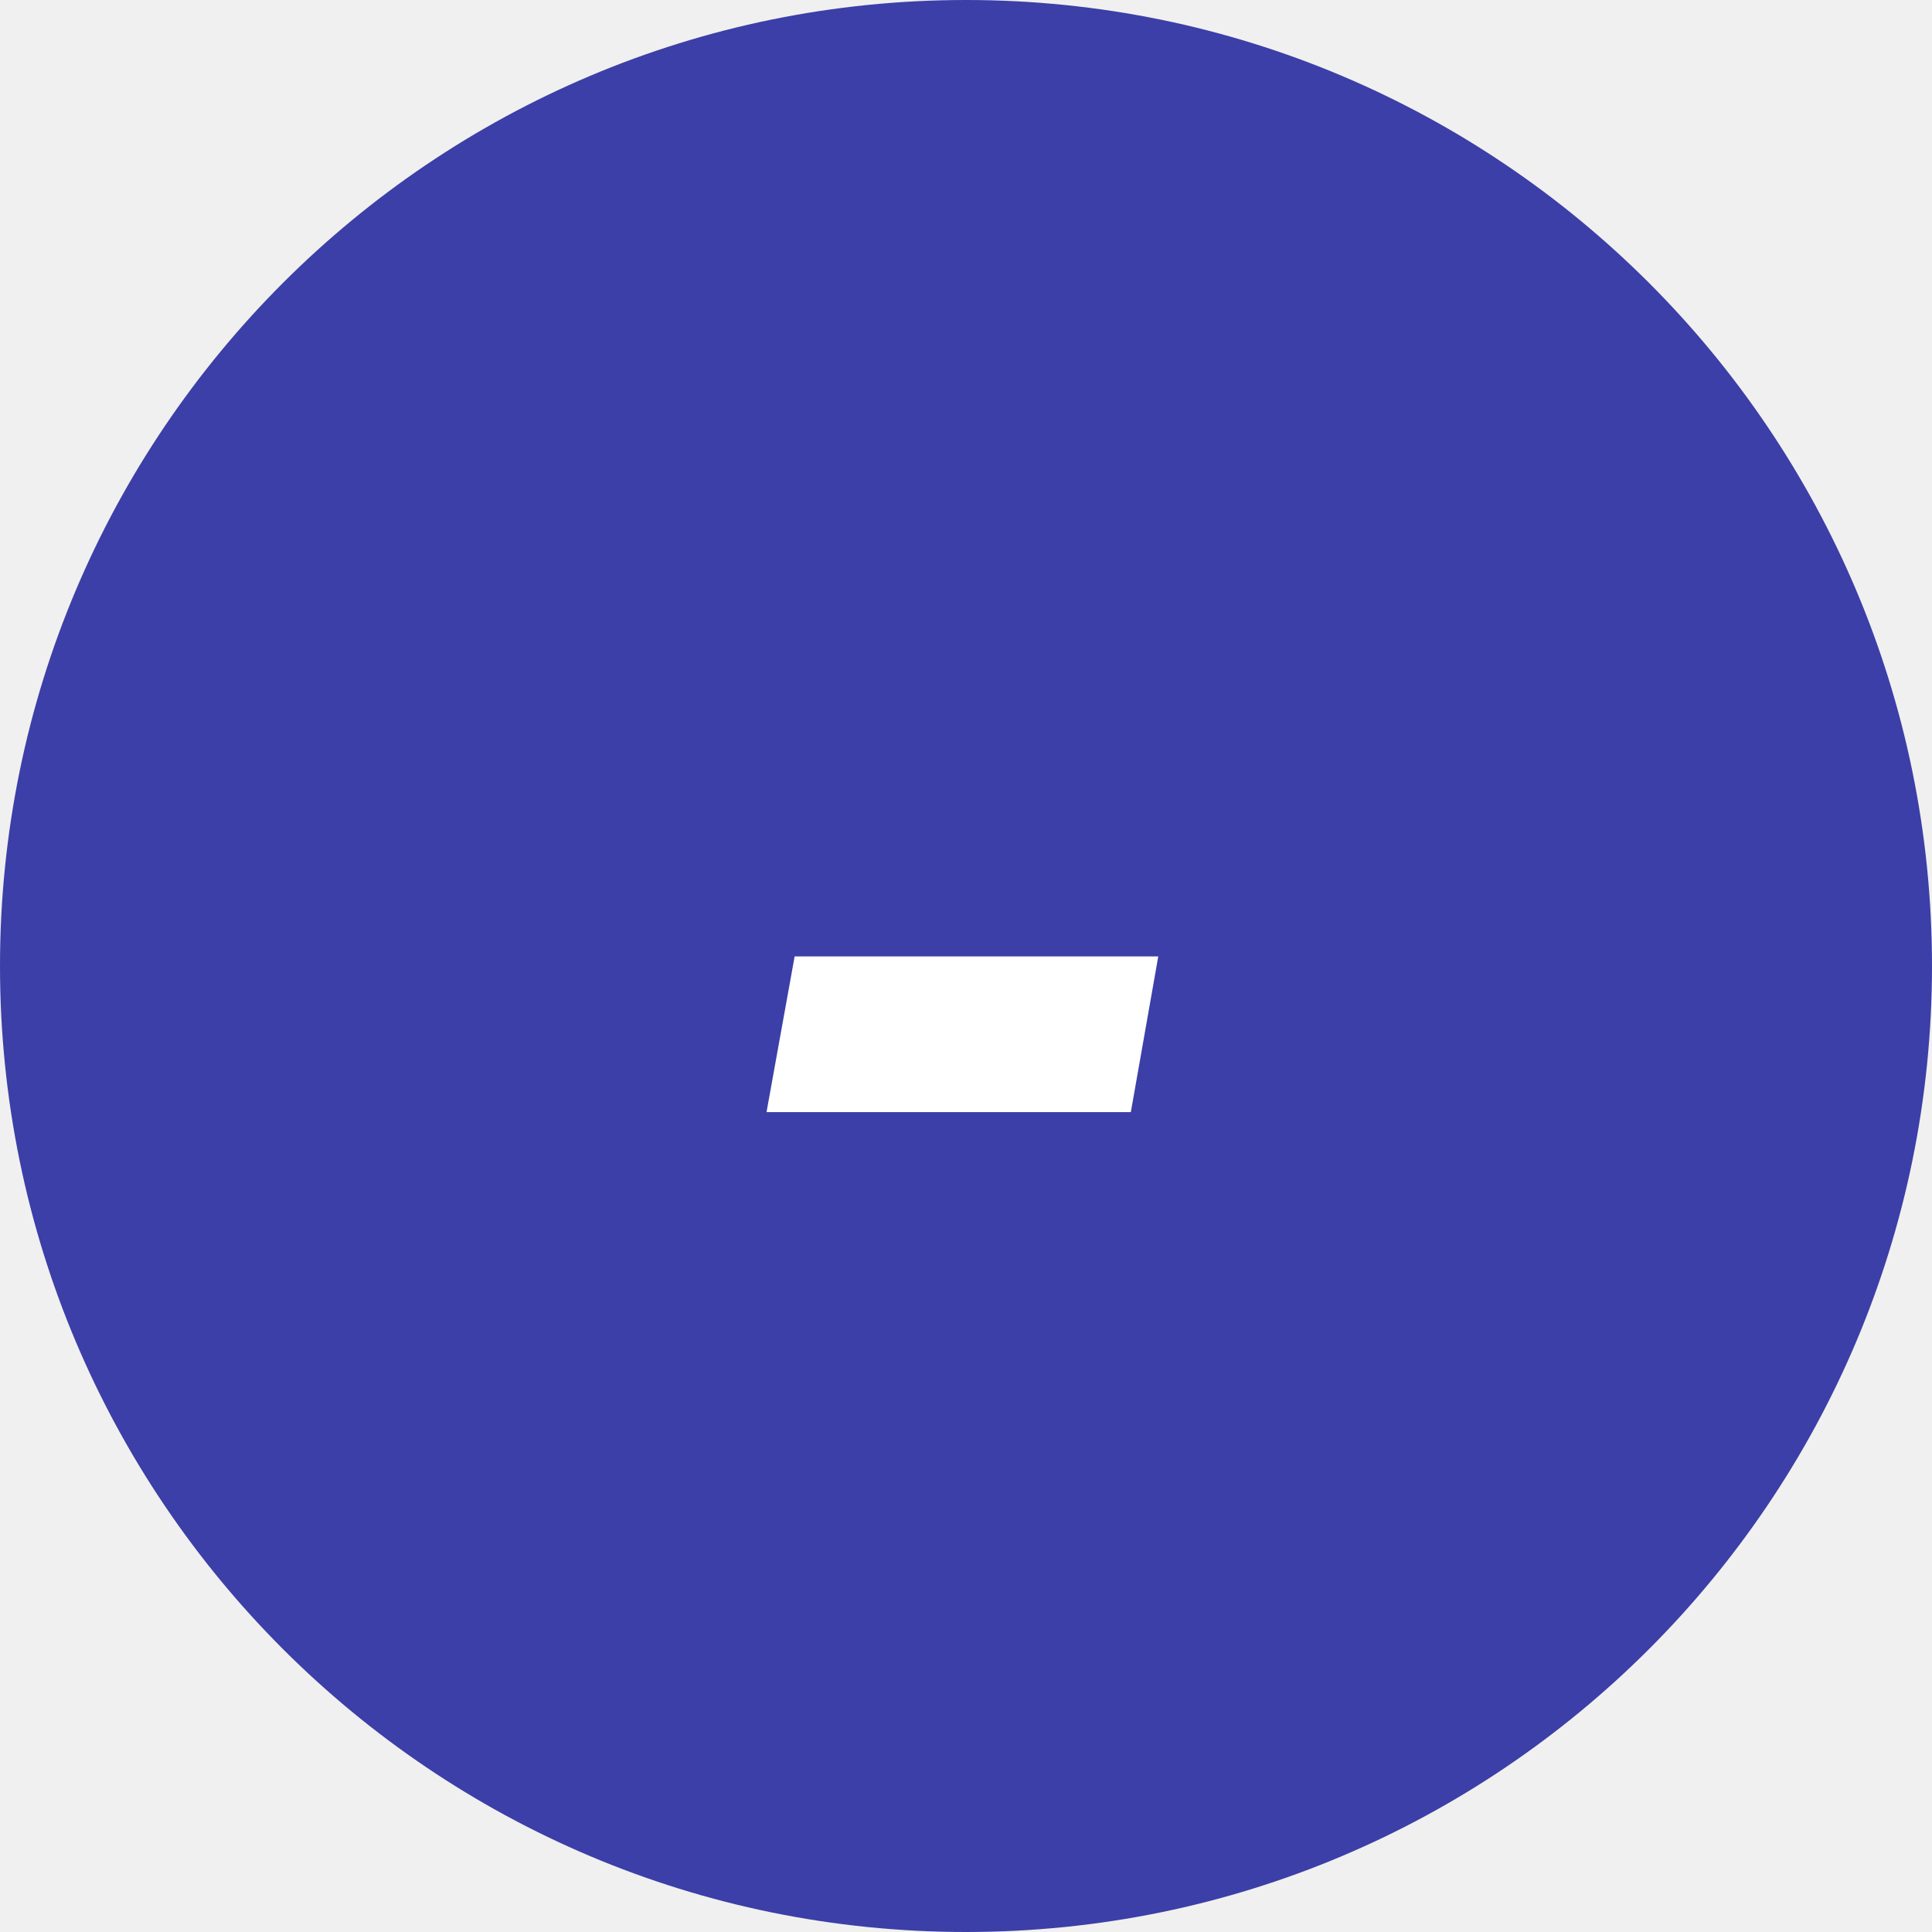
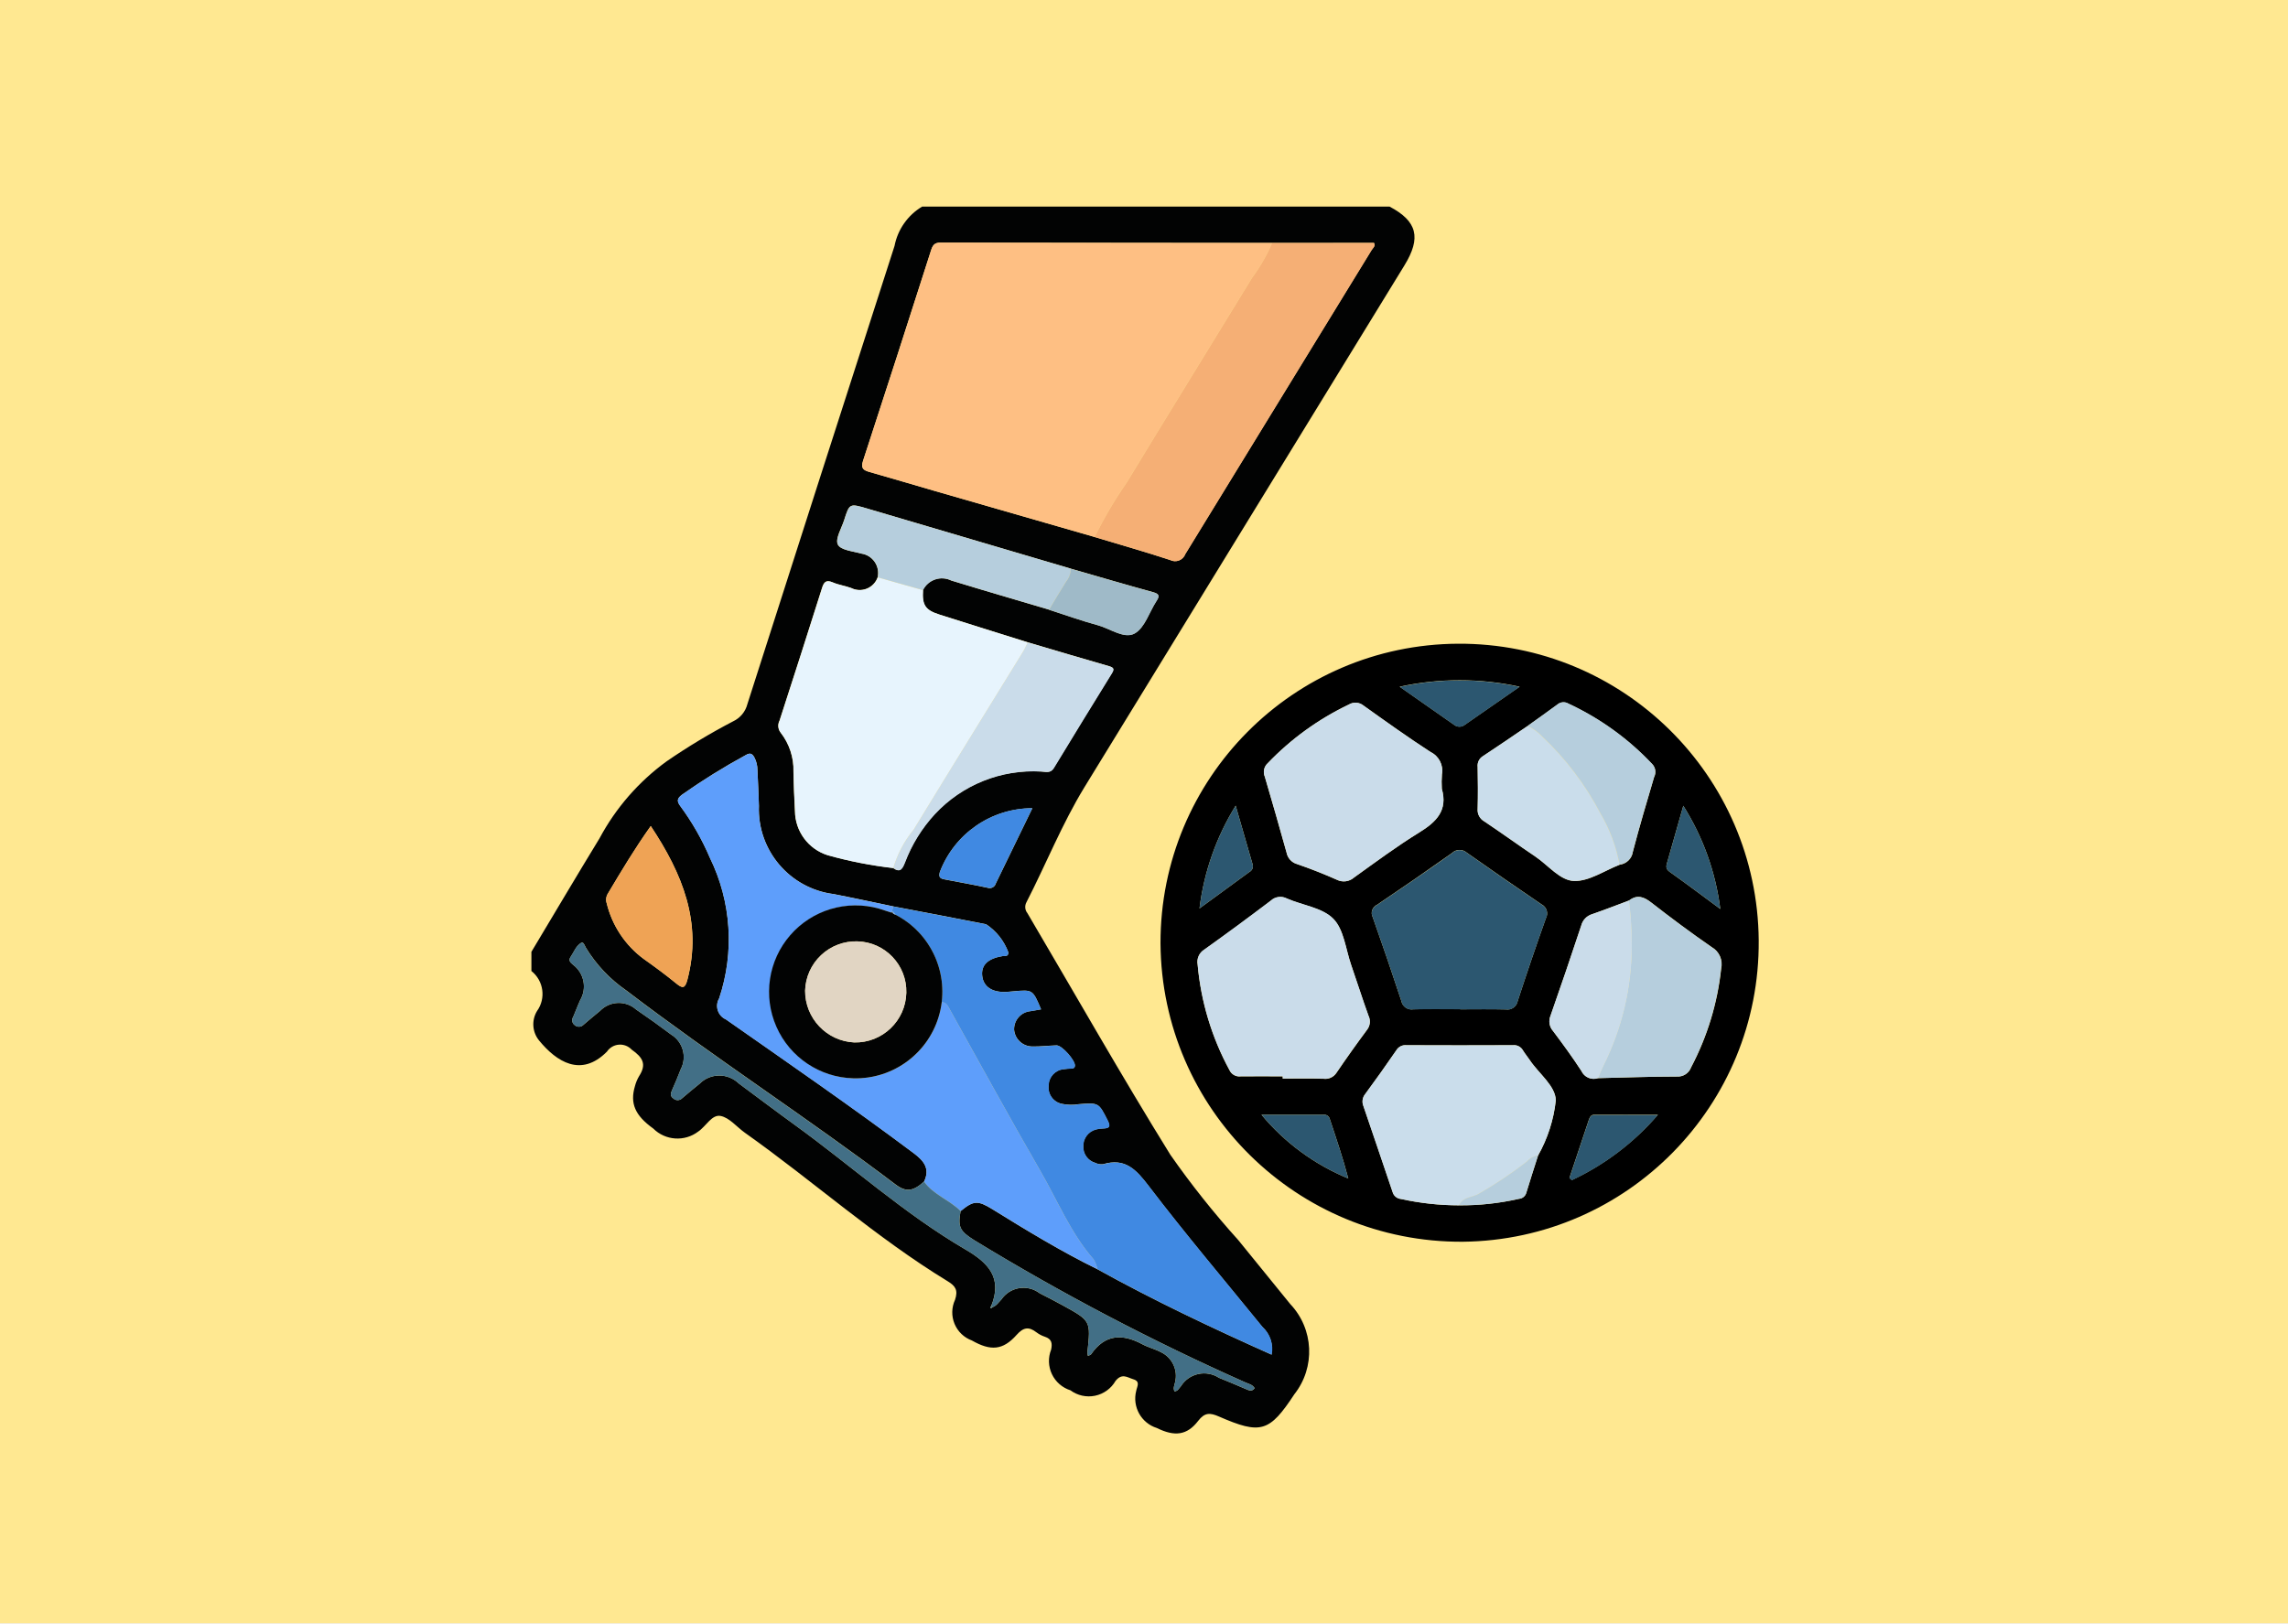
- <svg xmlns="http://www.w3.org/2000/svg" width="44" height="44" viewBox="0 0 44 44">
-   <g id="_8" data-name="8" transform="translate(-928 -2905)">
-     <circle id="Elipse_4863" data-name="Elipse 4863" cx="22" cy="22" r="22" transform="translate(928 2905)" fill="#3c3fa7" />
-     <text id="_-" data-name="-" transform="translate(950 2938)" fill="#fff" font-size="31" font-family="Roboto-BoldItalic, Roboto" font-weight="700" font-style="italic">
-       <tspan x="-5.903" y="0">-</tspan>
-     </text>
+ <svg xmlns="http://www.w3.org/2000/svg" width="155" height="110" viewBox="0 0 155 110">
+   <defs>
+     <clipPath id="clip-path">
+       <rect id="Rectangle_45256" data-name="Rectangle 45256" width="83.143" height="83.139" fill="none" />
+     </clipPath>
+   </defs>
+   <g id="_8" data-name="8" transform="translate(1241 10269)">
+     <g id="Group_174599" data-name="Group 174599" transform="translate(-1939 -14743.297)">
+       <g id="Group_165391" data-name="Group 165391" transform="translate(698 4474.297)">
+         <rect id="Rectangle_40797" data-name="Rectangle 40797" width="155" height="110" fill="#ffe891" />
+       </g>
+     </g>
+     <g id="Group_174931" data-name="Group 174931" transform="translate(-1205 -10255)">
+       <g id="Group_174930" data-name="Group 174930" clip-path="url(#clip-path)">
+         <path id="Path_182555" data-name="Path 182555" d="M58.135,0c1.877.99,2.159,2.108,1.005,3.989Q48.3,21.663,37.467,39.342c-1.521,2.488-2.6,5.209-3.931,7.8a.667.667,0,0,0,.065.737c3.22,5.465,6.348,10.986,9.687,16.377a59.216,59.216,0,0,0,4.592,5.771c1.174,1.451,2.356,2.894,3.53,4.345a4.673,4.673,0,0,1,.278,6.106C50,83.044,49.419,83.23,46.573,81.988c-.594-.259-.956-.283-1.4.293-.754.987-1.6,1.083-2.8.488a2.092,2.092,0,0,1-1.4-2.52c.055-.3.3-.634-.2-.785-.409-.124-.76-.431-1.2.112a2.09,2.09,0,0,1-3.056.638,2.084,2.084,0,0,1-1.309-2.755c.093-.439.036-.724-.422-.875a1.946,1.946,0,0,1-.572-.3c-.518-.4-.884-.343-1.346.177-.929,1.046-1.756,1.1-3.028.376a2.027,2.027,0,0,1-1.14-2.758c.214-.651.035-.93-.508-1.261-4.859-2.964-9.1-6.779-13.728-10.057-.552-.39-1.046-1.021-1.645-1.139s-.991.707-1.519,1.058a2.324,2.324,0,0,1-3.048-.207c-1.23-.883-1.587-1.7-1.237-2.874a2.636,2.636,0,0,1,.279-.671c.517-.8.27-1.258-.5-1.8a1.075,1.075,0,0,0-1.678.137c-1.755,1.768-3.417.677-4.59-.75a1.733,1.733,0,0,1-.147-2A1.985,1.985,0,0,0,0,51.8V50.5c1.537-2.564,3.057-5.138,4.614-7.689a15.494,15.494,0,0,1,4.539-5.215,42.972,42.972,0,0,1,4.508-2.713,1.772,1.772,0,0,0,.971-1.17Q19.6,18.184,24.6,2.665A3.987,3.987,0,0,1,26.47,0ZM35.065,27.316c1.1.354,2.19.744,3.3,1.048.843.23,1.8.951,2.5.556.681-.382.983-1.434,1.466-2.182.2-.312.249-.484-.206-.609-1.871-.512-3.732-1.06-5.6-1.6q-6.9-2.036-13.791-4.072c-1.184-.349-1.19-.345-1.55.786-.179.562-.62,1.271-.427,1.657s1.024.451,1.589.611a1.331,1.331,0,0,1,1.108,1.606,1.292,1.292,0,0,1-1.8.724c-.4-.149-.843-.207-1.236-.375-.433-.186-.6-.058-.73.364q-1.422,4.508-2.882,9a.754.754,0,0,0,.08.819,4.108,4.108,0,0,1,.863,2.638c.014.891.055,1.782.1,2.672a3.167,3.167,0,0,0,2.215,2.989,28.551,28.551,0,0,0,4.438.869c.491.364.641,0,.792-.369a10.087,10.087,0,0,1,2.026-3.283,9.1,9.1,0,0,1,7.2-2.889c.3.011.629.147.862-.237q1.948-3.218,3.93-6.415c.182-.295.134-.394-.2-.489-1.837-.525-3.667-1.074-5.5-1.615-1.993-.625-3.989-1.245-5.98-1.879-.962-.307-1.177-.648-1.11-1.66a1.437,1.437,0,0,1,1.918-.644c2.2.675,4.407,1.315,6.612,1.969M31.23,74.582c.274-.09.419-.333.608-.522a1.811,1.811,0,0,1,2.6-.419c.53.268,1.058.543,1.579.829,1.882,1.037,1.88,1.039,1.65,3.16a1.16,1.16,0,0,0,.034.251c.088-.044.182-.059.219-.113.937-1.362,2.118-1.4,3.468-.675.4.216.862.325,1.265.54a1.777,1.777,0,0,1,.953,2.036c-.038.2-.152.4-.038.616.228-.012.3-.212.428-.342a1.852,1.852,0,0,1,2.583-.577c.6.239,1.2.5,1.794.751.209.087.433.223.621-.051-.159-.255-.412-.287-.626-.385A160.336,160.336,0,0,1,30,70.043c-.983-.617-1.12-.893-.927-1.974.882-.72,1.162-.741,2.164-.121,2.319,1.437,4.65,2.852,7.1,4.058,3.826,2.121,7.774,3.99,11.8,5.789a2.022,2.022,0,0,0-.622-1.88c-2.576-3.17-5.219-6.29-7.693-9.537-.856-1.123-1.6-1.936-3.1-1.487a1.008,1.008,0,0,1-.551-.1,1.117,1.117,0,0,1-.792-1.112,1.143,1.143,0,0,1,.865-1.145,1.8,1.8,0,0,1,.481-.065c.392-.014.532-.1.315-.532-.616-1.215-.6-1.22-1.96-1.115a3.081,3.081,0,0,1-1.129-.018,1.13,1.13,0,0,1-.919-1.25,1.114,1.114,0,0,1,1-1.1,4.69,4.69,0,0,1,.566-.046c.116-.008.2-.046.216-.18.042-.358-.872-1.4-1.243-1.39-.54.015-1.081.085-1.62.075A1.245,1.245,0,0,1,32.7,55.785,1.226,1.226,0,0,1,33.81,54.52c.235-.044.472-.082.716-.124-.564-1.34-.564-1.34-1.872-1.221-.162.015-.323.033-.485.041-.958.044-1.546-.349-1.631-1.084s.38-1.179,1.371-1.343c.164-.027.408.061.4-.253A3.87,3.87,0,0,0,30.8,48.629c-2.091-.416-4.187-.807-6.281-1.207-1.346-.28-2.688-.574-4.037-.836a5.8,5.8,0,0,1-5.069-5.976c-.02-.81-.07-1.62-.1-2.43a1.852,1.852,0,0,0-.208-.856c-.145-.259-.286-.331-.572-.164a44.3,44.3,0,0,0-4.33,2.69c-.346.26-.357.445-.117.77a17.438,17.438,0,0,1,2.005,3.506,12.574,12.574,0,0,1,.627,9.528,1,1,0,0,0,.459,1.423c4.27,2.989,8.561,5.95,12.735,9.076.663.5,1.114,1.038.69,1.911-.724.662-1.214.743-1.933.2-5.974-4.523-12.274-8.595-18.232-13.14A9.544,9.544,0,0,1,3.678,50.2c-.072-.131-.152-.4-.306-.308-.356.208-.489.627-.717.957-.17.246,0,.383.174.532A1.838,1.838,0,0,1,3.3,53.785c-.169.368-.306.751-.467,1.123a.411.411,0,0,0,.114.57.43.43,0,0,0,.588-.04c.374-.312.737-.637,1.119-.939a1.765,1.765,0,0,1,2.439-.092q1.207.822,2.374,1.7a1.786,1.786,0,0,1,.65,2.352c-.183.48-.384.953-.591,1.422-.1.219-.141.393.1.561a.419.419,0,0,0,.582-.018c.393-.331.784-.665,1.186-.985a1.884,1.884,0,0,1,2.644-.028c1.262.932,2.511,1.881,3.782,2.8,3.876,2.805,7.443,6.041,11.59,8.463,1.573.918,2.507,1.935,1.742,3.826-.025.033-.077.084-.069.1.054.087.1.033.149-.018M50.176,2.464Q38.943,2.457,27.71,2.441c-.427,0-.534.2-.645.548q-2.28,7.126-4.6,14.239c-.174.534.046.644.465.763,1.453.411,2.9.846,4.349,1.265q5.437,1.57,10.876,3.133c1.7.513,3.418,1,5.108,1.554a.739.739,0,0,0,1.032-.4q6.3-10.3,12.621-20.6c.088-.143.282-.275.161-.484ZM8.084,41.977c-1.1,1.551-2,3.056-2.894,4.56a.784.784,0,0,0-.087.682,6.633,6.633,0,0,0,2.5,3.76c.747.53,1.488,1.074,2.2,1.657.436.359.605.357.763-.239,1.024-3.886-.334-7.185-2.48-10.42M33.934,40.77a6.706,6.706,0,0,0-6.262,4.318c-.1.346.014.441.292.5.979.19,1.962.36,2.937.572a.432.432,0,0,0,.561-.294c.808-1.671,1.622-3.339,2.473-5.091" transform="translate(0 0)" fill="#020303" />
+         <path id="Path_182556" data-name="Path 182556" d="M75.32,72.671A20.263,20.263,0,1,1,95.8,92.886,20.361,20.361,0,0,1,75.32,72.671m31.1-5.332a1.026,1.026,0,0,0,.9-.878c.444-1.7.944-3.377,1.439-5.058a.764.764,0,0,0-.125-.878,18.5,18.5,0,0,0-5.68-4.1.639.639,0,0,0-.74.055c-.67.5-1.354.977-2.032,1.464-1,.68-2,1.369-3.012,2.033a.756.756,0,0,0-.364.738c.016.945.025,1.891,0,2.835a.883.883,0,0,0,.453.854c1.165.78,2.3,1.6,3.465,2.387.868.586,1.662,1.619,2.616,1.648,1.015.03,2.053-.7,3.081-1.1m.636,2.425c-.832.311-1.66.635-2.5.925a1.082,1.082,0,0,0-.732.765q-1.015,3.069-2.084,6.12a.983.983,0,0,0,.169,1.029c.665.884,1.319,1.779,1.922,2.707a.918.918,0,0,0,1.131.491c1.781-.041,3.561-.108,5.341-.11a.958.958,0,0,0,.97-.635,18.565,18.565,0,0,0,2.032-6.684,1.332,1.332,0,0,0-.64-1.45c-1.4-.966-2.763-1.981-4.1-3.024-.513-.4-.961-.548-1.5-.134M100.9,87.04a9.71,9.71,0,0,0,1.2-3.731c-.016-.988-1.154-1.816-1.765-2.736-.149-.225-.326-.432-.465-.663a.686.686,0,0,0-.67-.342q-3.612.017-7.223,0a.707.707,0,0,0-.67.331q-1.032,1.5-2.114,2.973a.8.8,0,0,0-.126.818q1,2.908,1.976,5.823a.648.648,0,0,0,.564.475,18.5,18.5,0,0,0,3.939.431,17.728,17.728,0,0,0,4.06-.441.559.559,0,0,0,.5-.424c.252-.841.527-1.677.793-2.514M83.6,81.674v.161c.918,0,1.838-.019,2.756.009a.9.9,0,0,0,.883-.4q1-1.473,2.065-2.906a.9.9,0,0,0,.105-.966c-.414-1.14-.779-2.3-1.175-3.443-.369-1.068-.488-2.392-1.206-3.123-.742-.755-2.082-.912-3.142-1.373a.951.951,0,0,0-1.1.148q-2.225,1.692-4.5,3.313a.978.978,0,0,0-.451,1.009,18.4,18.4,0,0,0,2.156,7.152.738.738,0,0,0,.772.427c.946-.014,1.892,0,2.838,0M94.377,62.187a7.146,7.146,0,0,1,.008-.973,1.4,1.4,0,0,0-.766-1.512c-1.541-1-3.034-2.069-4.528-3.136a.871.871,0,0,0-1.021-.078,18.834,18.834,0,0,0-5.482,3.966.81.81,0,0,0-.2.925q.754,2.561,1.471,5.131a1,1,0,0,0,.7.781c.917.315,1.822.671,2.707,1.065a1.051,1.051,0,0,0,1.174-.158c1.449-1.038,2.882-2.107,4.4-3.041,1.161-.715,1.959-1.494,1.536-2.971m1.245,14.948c1.028,0,2.056-.019,3.083.008a.708.708,0,0,0,.815-.574q.915-2.81,1.907-5.6a.683.683,0,0,0-.294-.945q-2.547-1.731-5.066-3.506a.735.735,0,0,0-1,.029q-2.514,1.78-5.067,3.5a.614.614,0,0,0-.3.851q1,2.825,1.937,5.672a.708.708,0,0,0,.82.565c1.054-.031,2.109-.01,3.164-.01m-4.1-21.852c1.354.947,2.521,1.761,3.685,2.58a.585.585,0,0,0,.744-.008c1.185-.828,2.374-1.651,3.7-2.571a19.1,19.1,0,0,0-8.127,0m11.5,33.285.164.15a17.473,17.473,0,0,0,5.83-4.428c-1.495,0-2.911,0-4.327,0-.227,0-.3.2-.364.381l-1.3,3.893M82.161,84.28A15.157,15.157,0,0,0,88.041,88.6c-.363-1.39-.813-2.707-1.252-4.028a.386.386,0,0,0-.419-.293H82.161m31.082-13.943a17.092,17.092,0,0,0-2.506-6.991l-1.072,3.769c-.072.256-.172.478.139.7,1.116.791,2.208,1.616,3.439,2.524M77.962,70.3c1.26-.922,2.32-1.7,3.382-2.473a.434.434,0,0,0,.225-.48c-.369-1.3-.747-2.594-1.157-4.011a17.194,17.194,0,0,0-2.45,6.964" transform="translate(-32.702 -22.74)" />
+         <path id="Path_182557" data-name="Path 182557" d="M55.355,24.263Q49.917,22.7,44.479,21.13c-1.451-.419-2.9-.854-4.349-1.265-.418-.118-.639-.229-.465-.763q2.328-7.111,4.6-14.239c.111-.346.218-.549.645-.548q11.232.025,22.465.023A11.756,11.756,0,0,1,66.011,6.7c-2.829,4.632-5.683,9.248-8.5,13.888a27.79,27.79,0,0,0-2.156,3.673" transform="translate(-17.196 -1.874)" fill="#febf83" />
+         <path id="Path_182558" data-name="Path 182558" d="M39.377,45.269c-.067,1.012.148,1.352,1.111,1.659,1.991.635,3.986,1.254,5.98,1.88-.11.217-.205.442-.332.648-2.466,4.012-4.947,8.016-7.4,12.039a7.353,7.353,0,0,0-1.381,2.61,28.479,28.479,0,0,1-4.437-.87,3.165,3.165,0,0,1-2.215-2.988c-.049-.89-.091-1.781-.1-2.673a4.107,4.107,0,0,0-.863-2.637.755.755,0,0,1-.081-.82q1.455-4.5,2.882-9c.133-.422.3-.551.73-.365.393.169.832.227,1.236.375a1.291,1.291,0,0,0,1.8-.724l3.071.87" transform="translate(-12.841 -19.277)" fill="#e7f4fd" />
+         <path id="Path_182559" data-name="Path 182559" d="M45.953,100.454c-2.452-1.205-4.782-2.621-7.1-4.057-1-.621-1.282-.6-2.164.121-.753-.759-1.84-1.1-2.479-2,.424-.874-.027-1.415-.69-1.911-4.173-3.126-8.464-6.087-12.735-9.076a1,1,0,0,1-.459-1.424,12.572,12.572,0,0,0-.627-9.528,17.407,17.407,0,0,0-2.005-3.506c-.24-.325-.23-.51.117-.77a44.14,44.14,0,0,1,4.331-2.691c.286-.167.427-.094.572.164a1.854,1.854,0,0,1,.208.856c.035.81.084,1.619.1,2.43a5.8,5.8,0,0,0,5.068,5.976c1.349.263,2.692.556,4.038.836q-.062.21-.123.42c-.282-.091-.563-.187-.847-.272a5.858,5.858,0,1,0,4.248,6.338c.3,0,.4.222.52.439,2.045,3.667,4.056,7.353,6.158,10.986,1.168,2.019,2.049,4.216,3.612,6a2.121,2.121,0,0,1,.257.668" transform="translate(-7.609 -28.447)" fill="#5e9efb" />
+         <path id="Path_182560" data-name="Path 182560" d="M57.063,108.4a2.121,2.121,0,0,0-.257-.668c-1.563-1.786-2.443-3.983-3.612-6-2.1-3.634-4.113-7.32-6.158-10.987-.121-.217-.223-.439-.52-.439a5.865,5.865,0,0,0-3.124-5.921l-.184-.236-.02.072-.074.018.123-.421c2.094.4,4.19.791,6.281,1.207a3.868,3.868,0,0,1,1.515,1.906c0,.314-.24.225-.4.252-.991.165-1.454.615-1.371,1.343s.672,1.128,1.63,1.084c.162-.007.324-.025.485-.04,1.308-.119,1.308-.119,1.872,1.22-.244.042-.48.08-.716.124a1.226,1.226,0,0,0-1.115,1.265,1.246,1.246,0,0,0,1.268,1.132c.539.01,1.08-.061,1.621-.076.371-.01,1.285,1.033,1.243,1.391-.016.134-.1.172-.216.18a4.819,4.819,0,0,0-.566.046,1.114,1.114,0,0,0-1,1.1,1.131,1.131,0,0,0,.919,1.25,3.082,3.082,0,0,0,1.129.018c1.364-.106,1.345-.1,1.96,1.115.217.429.078.518-.314.532a1.827,1.827,0,0,0-.482.065,1.144,1.144,0,0,0-.865,1.145,1.118,1.118,0,0,0,.792,1.111,1.016,1.016,0,0,0,.551.1c1.5-.449,2.243.363,3.1,1.487,2.474,3.247,5.117,6.367,7.693,9.537a2.021,2.021,0,0,1,.622,1.88c-4.029-1.8-7.977-3.668-11.8-5.789" transform="translate(-18.719 -36.39)" fill="#4089e2" />
+         <path id="Path_182561" data-name="Path 182561" d="M67.441,24.281A27.79,27.79,0,0,1,69.6,20.608c2.817-4.64,5.671-9.256,8.5-13.888a11.757,11.757,0,0,0,1.361-2.364h6.905c.122.21-.072.341-.161.485q-6.309,10.3-12.621,20.6a.739.739,0,0,1-1.032.4c-1.691-.555-3.4-1.042-5.108-1.554" transform="translate(-29.282 -1.891)" fill="#f5af75" />
+         <path id="Path_182562" data-name="Path 182562" d="M28.581,104.336c.639.9,1.726,1.244,2.479,2-.194,1.081-.056,1.357.927,1.974a160.289,160.289,0,0,0,18.364,9.638c.213.1.467.131.626.385-.188.274-.412.138-.621.051-.6-.248-1.192-.512-1.794-.751a1.851,1.851,0,0,0-2.583.577c-.124.13-.2.33-.428.342-.114-.216,0-.412.038-.616a1.778,1.778,0,0,0-.953-2.036c-.4-.215-.862-.324-1.265-.54-1.349-.724-2.531-.687-3.468.675-.037.054-.131.07-.219.113a1.122,1.122,0,0,1-.034-.251c.23-2.121.232-2.124-1.65-3.16-.521-.287-1.048-.561-1.579-.829a1.812,1.812,0,0,0-2.6.419c-.188.188-.333.432-.607.522-.027-.027-.054-.053-.081-.079.765-1.891-.169-2.907-1.742-3.826-4.147-2.422-7.714-5.658-11.591-8.463-1.27-.919-2.52-1.869-3.781-2.8a1.885,1.885,0,0,0-2.644.028c-.4.319-.793.654-1.186.985a.42.42,0,0,1-.583.018c-.238-.168-.193-.342-.1-.561.208-.47.409-.943.591-1.422a1.786,1.786,0,0,0-.65-2.352q-1.167-.878-2.374-1.7a1.765,1.765,0,0,0-2.439.092c-.382.3-.745.627-1.119.939a.429.429,0,0,1-.588.04.41.41,0,0,1-.114-.57c.162-.372.3-.755.467-1.123a1.838,1.838,0,0,0-.473-2.407c-.178-.149-.343-.286-.174-.532.228-.33.361-.749.716-.957.154-.09.235.177.307.308a9.538,9.538,0,0,0,2.754,2.929c5.959,4.545,12.258,8.617,18.232,13.14.719.544,1.209.463,1.933-.2" transform="translate(-1.983 -38.268)" fill="#426f86" />
+         <path id="Path_182563" data-name="Path 182563" d="M43.331,67.487a7.353,7.353,0,0,1,1.381-2.61c2.448-4.023,4.929-8.027,7.4-12.039.127-.207.222-.432.332-.648,1.833.541,3.663,1.09,5.5,1.615.334.1.382.195.2.489q-1.978,3.2-3.93,6.415c-.233.384-.566.248-.862.237a9.1,9.1,0,0,0-7.2,2.889,10.081,10.081,0,0,0-2.026,3.283c-.151.372-.3.733-.792.369" transform="translate(-18.814 -22.66)" fill="#cadcea" />
+         <path id="Path_182564" data-name="Path 182564" d="M42.434,41.537l-3.071-.87a1.33,1.33,0,0,0-1.108-1.605c-.565-.16-1.4-.235-1.59-.611s.248-1.095.428-1.658c.36-1.131.366-1.135,1.55-.786q6.9,2.034,13.791,4.072a1.39,1.39,0,0,1-.318.878c-.393.629-.769,1.269-1.152,1.9-2.2-.654-4.413-1.295-6.612-1.97a1.437,1.437,0,0,0-1.918.644" transform="translate(-15.899 -15.546)" fill="#b6cedd" />
+         <path id="Path_182565" data-name="Path 182565" d="M11.969,74.188c2.146,3.235,3.5,6.534,2.48,10.421-.157.6-.326.6-.763.239-.707-.582-1.447-1.127-2.195-1.657a6.631,6.631,0,0,1-2.5-3.76.781.781,0,0,1,.087-.682c.9-1.5,1.792-3.01,2.894-4.56" transform="translate(-3.885 -32.211)" fill="#efa355" />
+         <path id="Path_182566" data-name="Path 182566" d="M61.973,46.143c.383-.635.759-1.275,1.152-1.9a1.39,1.39,0,0,0,.318-.878c1.864.535,3.725,1.083,5.6,1.6.455.124.408.3.206.609-.483.748-.785,1.8-1.466,2.182-.706.4-1.659-.325-2.5-.556-1.114-.3-2.2-.695-3.3-1.048" transform="translate(-26.908 -18.827)" fill="#9fbac8" />
+         <path id="Path_182567" data-name="Path 182567" d="M55.14,72.053c-.852,1.751-1.665,3.419-2.473,5.091a.432.432,0,0,1-.561.294c-.974-.212-1.958-.382-2.937-.572-.278-.054-.4-.149-.292-.5a6.706,6.706,0,0,1,6.262-4.318" transform="translate(-21.205 -31.283)" fill="#4089e2" />
+         <path id="Path_182568" data-name="Path 182568" d="M55.08,131.754c-.046.05-.1.1-.149.017-.008-.012.044-.063.068-.1.028.025.054.052.081.079" transform="translate(-23.849 -57.171)" fill="#426f86" />
+         <path id="Path_182569" data-name="Path 182569" d="M106.045,111.286a18.46,18.46,0,0,1-3.939-.431.646.646,0,0,1-.564-.475q-.985-2.912-1.976-5.822a.8.8,0,0,1,.126-.818q1.083-1.467,2.114-2.973a.707.707,0,0,1,.67-.331q3.611.014,7.223,0a.686.686,0,0,1,.67.342c.139.231.316.438.466.663.61.919,1.749,1.747,1.765,2.736a9.716,9.716,0,0,1-1.2,3.731,1.206,1.206,0,0,0-.763.413,28.151,28.151,0,0,1-3.193,2.146c-.453.306-1.136.209-1.4.821" transform="translate(-43.204 -43.607)" fill="#caddeb" />
+         <path id="Path_182570" data-name="Path 182570" d="M85.529,94.829c-.947,0-1.892-.009-2.839,0a.738.738,0,0,1-.772-.426,18.374,18.374,0,0,1-2.155-7.153.977.977,0,0,1,.45-1.009q2.275-1.625,4.5-3.313a.953.953,0,0,1,1.1-.148c1.06.462,2.4.618,3.142,1.373.718.731.837,2.055,1.206,3.123.4,1.146.761,2.3,1.175,3.443a.9.9,0,0,1-.106.966q-1.063,1.431-2.065,2.906a.9.9,0,0,1-.883.4c-.918-.028-1.837-.009-2.755-.009v-.161" transform="translate(-34.629 -35.896)" fill="#cadcea" />
+         <path id="Path_182571" data-name="Path 182571" d="M99.756,65.243c.423,1.477-.375,2.256-1.537,2.971-1.515.933-2.947,2-4.4,3.04a1.05,1.05,0,0,1-1.174.158c-.886-.394-1.791-.751-2.707-1.065a1,1,0,0,1-.7-.781q-.715-2.571-1.47-5.131a.81.81,0,0,1,.2-.925,18.839,18.839,0,0,1,5.481-3.966.872.872,0,0,1,1.021.078c1.494,1.067,2.987,2.139,4.528,3.137a1.4,1.4,0,0,1,.766,1.512,7.138,7.138,0,0,0-.007.972" transform="translate(-38.081 -25.797)" fill="#cadcea" />
+         <path id="Path_182572" data-name="Path 182572" d="M106.607,87.851c-1.055,0-2.111-.021-3.165.01a.707.707,0,0,1-.819-.565q-.936-2.847-1.937-5.672a.615.615,0,0,1,.3-.851q2.556-1.72,5.067-3.5a.736.736,0,0,1,1-.029q2.513,1.78,5.066,3.506a.683.683,0,0,1,.294.945q-.994,2.783-1.907,5.6a.708.708,0,0,1-.815.573c-1.027-.027-2.056-.008-3.083-.008" transform="translate(-43.687 -33.457)" fill="#2c5770" />
+         <path id="Path_182573" data-name="Path 182573" d="M129.8,82.918c.543-.415.991-.266,1.5.134,1.34,1.043,2.706,2.058,4.1,3.024a1.333,1.333,0,0,1,.641,1.45,18.565,18.565,0,0,1-2.032,6.684.959.959,0,0,1-.97.635c-1.781,0-3.561.068-5.341.11.117-.271.221-.548.351-.813a18.183,18.183,0,0,0,1.935-8.166,23.386,23.386,0,0,0-.191-3.058" transform="translate(-55.448 -35.894)" fill="#b6cedd" />
+         <path id="Path_182574" data-name="Path 182574" d="M122.908,71.608c-1.028.4-2.066,1.126-3.081,1.1-.954-.028-1.748-1.063-2.617-1.648-1.163-.784-2.3-1.607-3.465-2.387a.883.883,0,0,1-.453-.855c.028-.944.02-1.89,0-2.835a.757.757,0,0,1,.364-.738c1.013-.663,2.01-1.353,3.012-2.033a3.083,3.083,0,0,1,.98.7,19.706,19.706,0,0,1,3.974,5.249,10.45,10.45,0,0,1,1.282,3.455" transform="translate(-49.19 -27.01)" fill="#caddeb" />
+         <path id="Path_182575" data-name="Path 182575" d="M127.273,83.108a23.383,23.383,0,0,1,.191,3.058,18.184,18.184,0,0,1-1.935,8.166c-.131.264-.235.541-.351.813a.918.918,0,0,1-1.13-.491c-.6-.927-1.256-1.823-1.922-2.707a.982.982,0,0,1-.169-1.029q1.069-3.05,2.084-6.119a1.081,1.081,0,0,1,.733-.766c.84-.289,1.667-.614,2.5-.925" transform="translate(-52.919 -36.084)" fill="#cadcea" />
+         <path id="Path_182576" data-name="Path 182576" d="M125.5,70.372a10.451,10.451,0,0,0-1.282-3.455,19.706,19.706,0,0,0-3.974-5.249,3.083,3.083,0,0,0-.98-.7c.678-.487,1.362-.966,2.032-1.463a.637.637,0,0,1,.739-.056,18.5,18.5,0,0,1,5.68,4.1.765.765,0,0,1,.125.878c-.5,1.682-1,3.363-1.439,5.059a1.026,1.026,0,0,1-.9.878" transform="translate(-51.784 -25.774)" fill="#b6cedd" />
+         <path id="Path_182577" data-name="Path 182577" d="M103.958,57.18a19.108,19.108,0,0,1,8.127,0c-1.325.921-2.513,1.743-3.7,2.572a.584.584,0,0,1-.743.008c-1.164-.819-2.331-1.633-3.685-2.58" transform="translate(-45.137 -24.637)" fill="#2c5770" />
+         <path id="Path_182578" data-name="Path 182578" d="M124.283,113.057l1.3-3.893c.062-.185.137-.38.364-.381,1.416-.008,2.832,0,4.327,0a17.467,17.467,0,0,1-5.83,4.428l-.164-.15" transform="translate(-53.961 -47.229)" fill="#2c5770" />
+         <path id="Path_182579" data-name="Path 182579" d="M87.412,108.762h4.209a.386.386,0,0,1,.419.293c.439,1.321.889,2.638,1.252,4.028a15.153,15.153,0,0,1-5.879-4.321" transform="translate(-37.953 -47.222)" fill="#2c5770" />
+         <path id="Path_182580" data-name="Path 182580" d="M139.542,78.755c-1.231-.908-2.323-1.733-3.439-2.524-.311-.22-.211-.442-.139-.7l1.072-3.769a17.094,17.094,0,0,1,2.506,6.992" transform="translate(-59.001 -31.158)" fill="#2c5770" />
+         <path id="Path_182581" data-name="Path 182581" d="M79.99,78.71a17.194,17.194,0,0,1,2.45-6.964c.41,1.417.788,2.713,1.157,4.011a.434.434,0,0,1-.225.48c-1.062.775-2.123,1.551-3.382,2.473" transform="translate(-34.73 -31.151)" fill="#2c5770" />
+         <path id="Path_182582" data-name="Path 182582" d="M111.062,117.02c.265-.612.948-.515,1.4-.821a28.152,28.152,0,0,0,3.193-2.146,1.206,1.206,0,0,1,.763-.413c-.266.837-.54,1.672-.793,2.513a.559.559,0,0,1-.5.425,17.728,17.728,0,0,1-4.06.441" transform="translate(-48.221 -49.34)" fill="#b6cedd" />
+         <path id="Path_182583" data-name="Path 182583" d="M37.029,84.318A5.872,5.872,0,0,1,34.171,95.4,5.86,5.86,0,1,1,35.9,83.9c.284.085.565.181.847.272l.073-.018.02-.072c-.057.171.093.18.184.235m-2.58,1.8A3.443,3.443,0,0,0,30.9,89.461a3.5,3.5,0,0,0,3.328,3.508A3.453,3.453,0,0,0,37.755,89.6a3.4,3.4,0,0,0-3.307-3.481" transform="translate(-12.356 -36.328)" fill="#020303" />
+         <path id="Path_182584" data-name="Path 182584" d="M43.454,84.633c-.091-.055-.242-.064-.184-.235l.184.235" transform="translate(-18.781 -36.644)" fill="#5e9efb" />
+         <path id="Path_182585" data-name="Path 182585" d="M36.318,88a3.4,3.4,0,0,1,3.307,3.481,3.453,3.453,0,0,1-3.531,3.365,3.5,3.5,0,0,1-3.328-3.508A3.443,3.443,0,0,1,36.318,88" transform="translate(-14.226 -38.207)" fill="#e1d5c3" />
+       </g>
+     </g>
  </g>
</svg>
